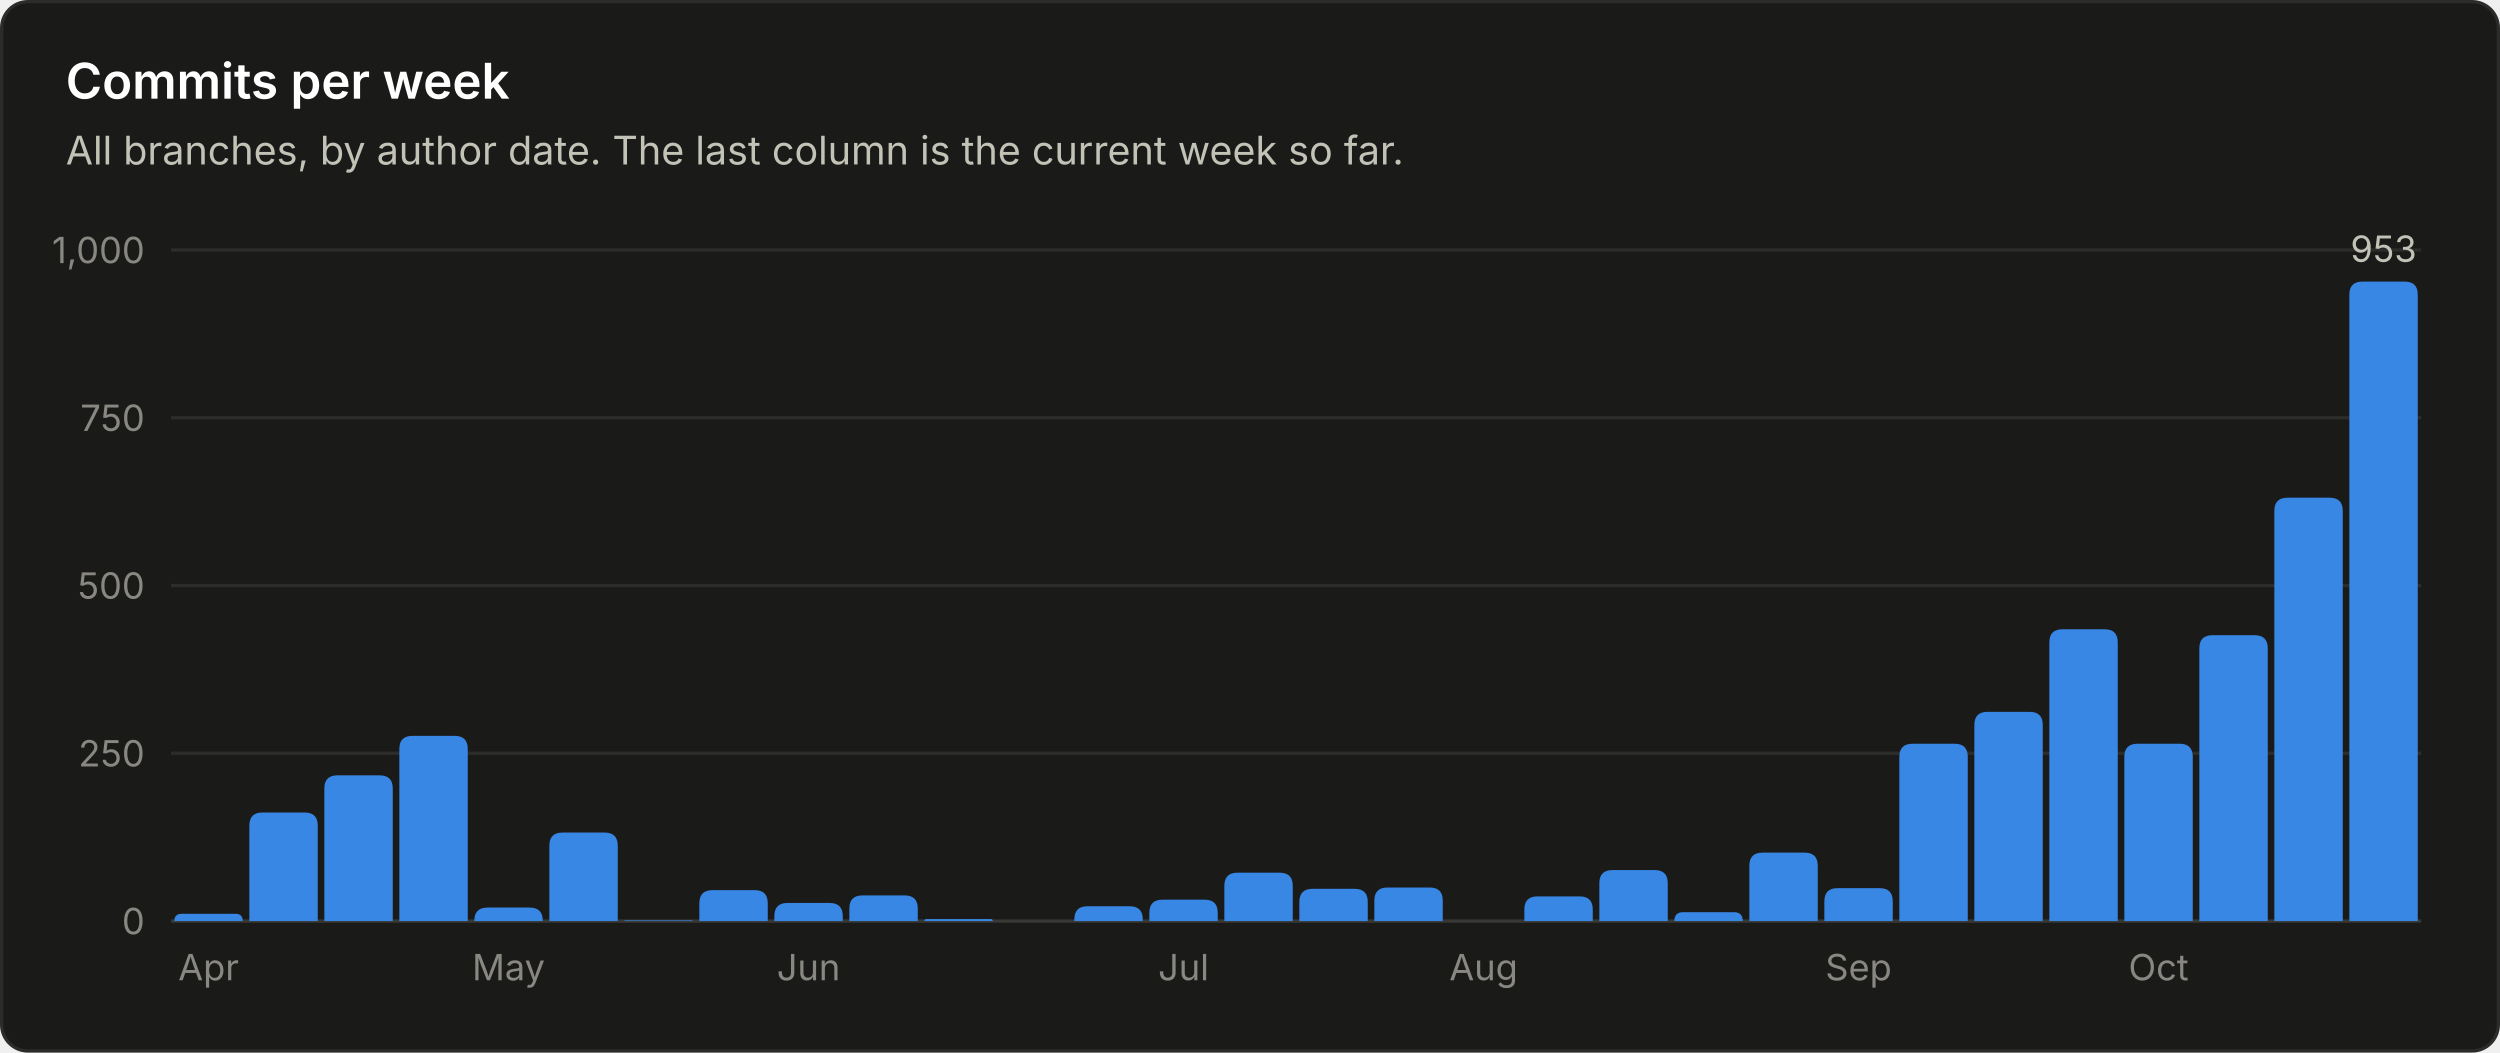
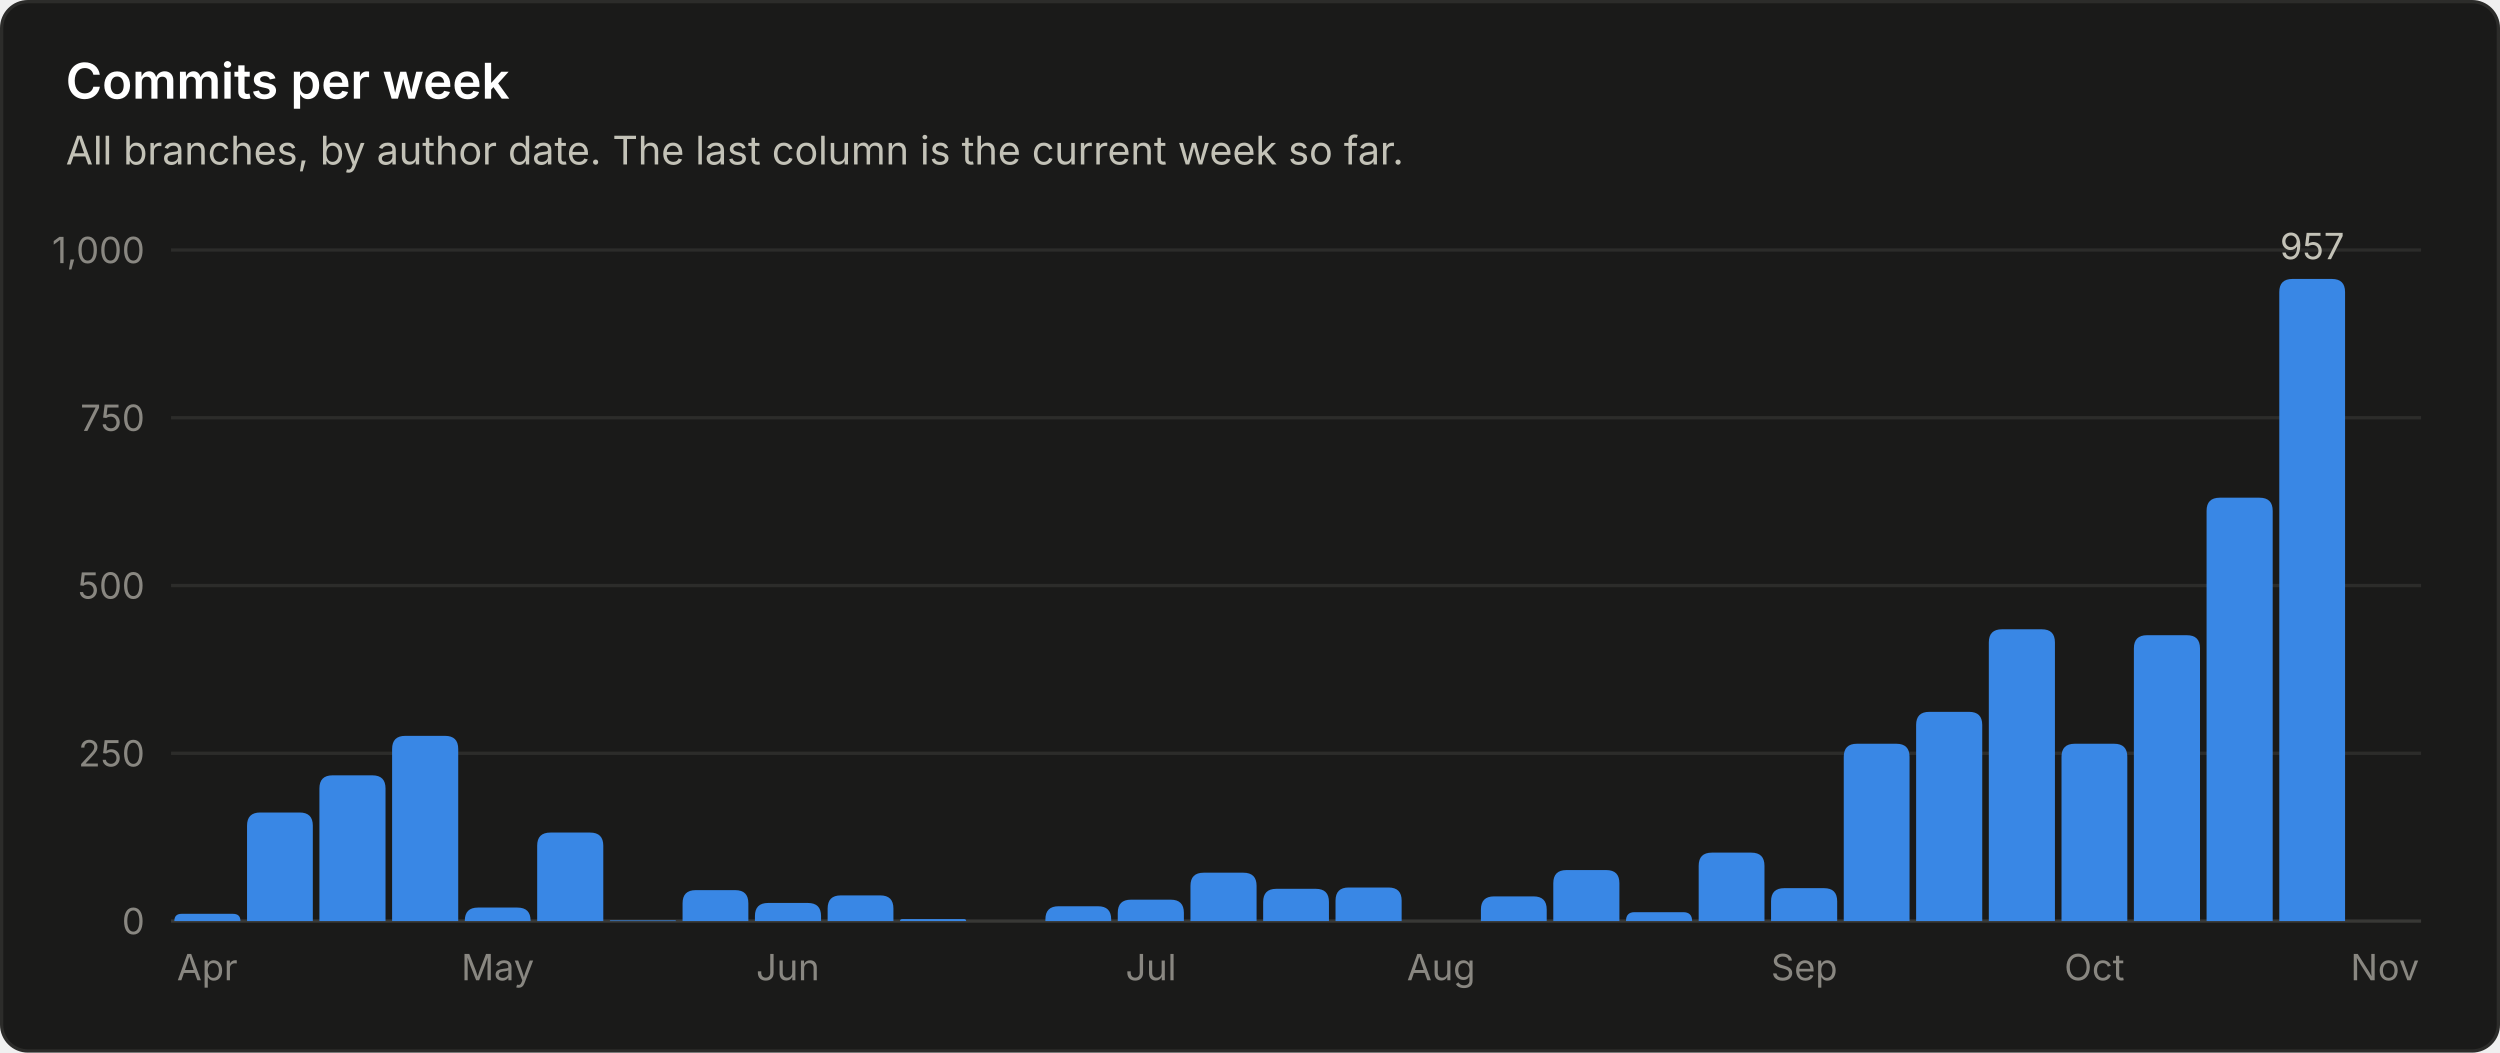
<svg xmlns="http://www.w3.org/2000/svg" viewBox="0 0 760 320" width="760" height="320" role="img" font-family="system-ui, -apple-system, 'Segoe UI', sans-serif">
  <rect x="0.5" y="0.5" width="759" height="319" rx="8" fill="#1a1a19" stroke="#2c2c2a" />
  <text x="20.0" y="30.0" fill="#ffffff" font-size="15" font-weight="600" text-anchor="start">Commits per week</text>
  <text x="20.0" y="50.0" fill="#c3c2b7" font-size="12" font-weight="400" text-anchor="start">All branches, by author date. The last column is the current week so far.</text>
  <line x1="52" y1="280.0" x2="736" y2="280.0" stroke="#383835" stroke-width="1" />
  <text x="44.0" y="284.0" fill="#898781" font-size="11" font-weight="400" text-anchor="end">0</text>
  <line x1="52" y1="229.0" x2="736" y2="229.0" stroke="#2c2c2a" stroke-width="1" />
  <text x="44.0" y="233.0" fill="#898781" font-size="11" font-weight="400" text-anchor="end">250</text>
  <line x1="52" y1="178.0" x2="736" y2="178.0" stroke="#2c2c2a" stroke-width="1" />
  <text x="44.0" y="182.0" fill="#898781" font-size="11" font-weight="400" text-anchor="end">500</text>
  <line x1="52" y1="127.0" x2="736" y2="127.0" stroke="#2c2c2a" stroke-width="1" />
  <text x="44.0" y="131.0" fill="#898781" font-size="11" font-weight="400" text-anchor="end">750</text>
  <line x1="52" y1="76.0" x2="736" y2="76.0" stroke="#2c2c2a" stroke-width="1" />
  <text x="44.0" y="80.0" fill="#898781" font-size="11" font-weight="400" text-anchor="end">1,000</text>
-   <path d="M53.0 280.0 V280.0 Q53.0 277.8 55.2 277.8 H71.6 Q73.8 277.8 73.8 280.0 V280.0 Z" fill="#3987e5" />
-   <text x="63.4" y="298.0" fill="#898781" font-size="11" font-weight="400" text-anchor="middle">Apr</text>
-   <path d="M75.8 280.0 V251.0 Q75.8 247.0 79.8 247.0 H92.6 Q96.6 247.0 96.6 251.0 V280.0 Z" fill="#3987e5" />
-   <path d="M98.6 280.0 V239.7 Q98.6 235.7 102.6 235.7 H115.4 Q119.4 235.7 119.4 239.7 V280.0 Z" fill="#3987e5" />
-   <path d="M121.4 280.0 V227.7 Q121.4 223.7 125.4 223.7 H138.2 Q142.2 223.7 142.2 227.7 V280.0 Z" fill="#3987e5" />
-   <path d="M144.2 280.0 V279.9 Q144.2 275.9 148.2 275.9 H161.0 Q165.0 275.9 165.0 279.9 V280.0 Z" fill="#3987e5" />
-   <text x="154.6" y="298.0" fill="#898781" font-size="11" font-weight="400" text-anchor="middle">May</text>
-   <path d="M167.0 280.0 V257.1 Q167.0 253.1 171.0 253.1 H183.8 Q187.8 253.1 187.8 257.1 V280.0 Z" fill="#3987e5" />
-   <path d="M189.8 280.0 V280.0 Q189.8 279.8 190.0 279.8 H210.4 Q210.6 279.8 210.6 280.0 V280.0 Z" fill="#3987e5" />
-   <path d="M212.6 280.0 V274.6 Q212.6 270.6 216.6 270.6 H229.4 Q233.4 270.6 233.4 274.6 V280.0 Z" fill="#3987e5" />
-   <path d="M235.4 280.0 V278.5 Q235.4 274.5 239.4 274.5 H252.2 Q256.2 274.5 256.2 278.5 V280.0 Z" fill="#3987e5" />
-   <text x="245.8" y="298.0" fill="#898781" font-size="11" font-weight="400" text-anchor="middle">Jun</text>
-   <path d="M258.2 280.0 V276.2 Q258.2 272.2 262.2 272.2 H275.0 Q279.0 272.2 279.0 276.2 V280.0 Z" fill="#3987e5" />
-   <path d="M281.0 280.0 V280.0 Q281.0 279.4 281.6 279.4 H301.2 Q301.8 279.4 301.8 280.0 V280.0 Z" fill="#3987e5" />
-   <path d="M326.6 280.0 V279.5 Q326.6 275.5 330.6 275.5 H343.4 Q347.4 275.5 347.4 279.5 V280.0 Z" fill="#3987e5" />
-   <path d="M349.4 280.0 V277.5 Q349.4 273.5 353.4 273.5 H366.2 Q370.2 273.5 370.2 277.5 V280.0 Z" fill="#3987e5" />
-   <text x="359.8" y="298.0" fill="#898781" font-size="11" font-weight="400" text-anchor="middle">Jul</text>
-   <path d="M372.2 280.0 V269.3 Q372.2 265.3 376.2 265.3 H389.0 Q393.0 265.3 393.0 269.3 V280.0 Z" fill="#3987e5" />
-   <path d="M395.0 280.0 V274.2 Q395.0 270.2 399.0 270.2 H411.8 Q415.8 270.2 415.8 274.2 V280.0 Z" fill="#3987e5" />
-   <path d="M417.8 280.0 V273.8 Q417.8 269.8 421.8 269.8 H434.6 Q438.6 269.8 438.6 273.8 V280.0 Z" fill="#3987e5" />
-   <text x="451.0" y="298.0" fill="#898781" font-size="11" font-weight="400" text-anchor="middle">Aug</text>
-   <path d="M463.4 280.0 V276.5 Q463.4 272.5 467.4 272.5 H480.2 Q484.2 272.5 484.2 276.5 V280.0 Z" fill="#3987e5" />
-   <path d="M486.2 280.0 V268.5 Q486.2 264.5 490.2 264.5 H503.0 Q507.0 264.5 507.0 268.5 V280.0 Z" fill="#3987e5" />
-   <path d="M509.0 280.0 V280.0 Q509.0 277.3 511.7 277.3 H527.1 Q529.8 277.3 529.8 280.0 V280.0 Z" fill="#3987e5" />
-   <path d="M531.8 280.0 V263.2 Q531.8 259.2 535.8 259.2 H548.6 Q552.6 259.2 552.6 263.2 V280.0 Z" fill="#3987e5" />
-   <path d="M554.6 280.0 V274.0 Q554.6 270.0 558.6 270.0 H571.4 Q575.4 270.0 575.4 274.0 V280.0 Z" fill="#3987e5" />
-   <text x="565.0" y="298.0" fill="#898781" font-size="11" font-weight="400" text-anchor="middle">Sep</text>
-   <path d="M577.4 280.0 V230.1 Q577.4 226.1 581.4 226.1 H594.2 Q598.2 226.1 598.2 230.1 V280.0 Z" fill="#3987e5" />
-   <path d="M600.2 280.0 V220.4 Q600.2 216.4 604.2 216.4 H617.0 Q621.0 216.4 621.0 220.4 V280.0 Z" fill="#3987e5" />
-   <path d="M623.0 280.0 V195.3 Q623.0 191.3 627.0 191.3 H639.8 Q643.8 191.3 643.8 195.3 V280.0 Z" fill="#3987e5" />
-   <path d="M645.8 280.0 V230.1 Q645.8 226.1 649.8 226.1 H662.6 Q666.6 226.1 666.6 230.1 V280.0 Z" fill="#3987e5" />
-   <text x="656.2" y="298.0" fill="#898781" font-size="11" font-weight="400" text-anchor="middle">Oct</text>
-   <path d="M668.6 280.0 V197.1 Q668.6 193.1 672.6 193.1 H685.4 Q689.4 193.1 689.4 197.1 V280.0 Z" fill="#3987e5" />
-   <path d="M691.4 280.0 V155.3 Q691.4 151.3 695.4 151.3 H708.2 Q712.2 151.3 712.2 155.3 V280.0 Z" fill="#3987e5" />
-   <path d="M714.2 280.0 V89.6 Q714.2 85.6 718.2 85.6 H731.0 Q735.0 85.6 735.0 89.6 V280.0 Z" fill="#3987e5" />
-   <text x="724.6" y="79.6" fill="#c3c2b7" font-size="11" font-weight="400" text-anchor="middle">953</text>
+   <path d="M53.0 280.0 V280.0 Q53.0 277.8 55.2 277.8 H70.8 Q73.1 277.8 73.1 280.0 V280.0 Z" fill="#3987e5" />
+   <text x="63.0" y="298.0" fill="#898781" font-size="11" font-weight="400" text-anchor="middle">Apr</text>
+   <path d="M75.1 280.0 V251.0 Q75.1 247.0 79.1 247.0 H91.1 Q95.1 247.0 95.1 251.0 V280.0 Z" fill="#3987e5" />
+   <path d="M97.1 280.0 V239.7 Q97.1 235.7 101.1 235.7 H113.2 Q117.2 235.7 117.2 239.7 V280.0 Z" fill="#3987e5" />
+   <path d="M119.2 280.0 V227.7 Q119.2 223.7 123.2 223.7 H135.3 Q139.3 223.7 139.3 227.7 V280.0 Z" fill="#3987e5" />
+   <path d="M141.3 280.0 V279.9 Q141.3 275.9 145.3 275.9 H157.3 Q161.3 275.9 161.3 279.9 V280.0 Z" fill="#3987e5" />
+   <text x="151.3" y="298.0" fill="#898781" font-size="11" font-weight="400" text-anchor="middle">May</text>
+   <path d="M163.3 280.0 V257.1 Q163.3 253.1 167.3 253.1 H179.4 Q183.4 253.1 183.4 257.1 V280.0 Z" fill="#3987e5" />
+   <path d="M185.4 280.0 V280.0 Q185.4 279.8 185.6 279.8 H205.2 Q205.5 279.8 205.5 280.0 V280.0 Z" fill="#3987e5" />
+   <path d="M207.5 280.0 V274.6 Q207.5 270.6 211.5 270.6 H223.5 Q227.5 270.6 227.5 274.6 V280.0 Z" fill="#3987e5" />
+   <path d="M229.5 280.0 V278.5 Q229.5 274.5 233.5 274.5 H245.6 Q249.6 274.5 249.6 278.5 V280.0 Z" fill="#3987e5" />
+   <text x="239.5" y="298.0" fill="#898781" font-size="11" font-weight="400" text-anchor="middle">Jun</text>
+   <path d="M251.6 280.0 V276.2 Q251.6 272.2 255.6 272.2 H267.6 Q271.6 272.2 271.6 276.2 V280.0 Z" fill="#3987e5" />
+   <path d="M273.6 280.0 V280.0 Q273.6 279.4 274.3 279.4 H293.1 Q293.7 279.4 293.7 280.0 V280.0 Z" fill="#3987e5" />
+   <path d="M317.8 280.0 V279.5 Q317.8 275.5 321.8 275.5 H333.8 Q337.8 275.5 337.8 279.5 V280.0 Z" fill="#3987e5" />
+   <path d="M339.8 280.0 V277.5 Q339.8 273.5 343.8 273.5 H355.9 Q359.9 273.5 359.9 277.5 V280.0 Z" fill="#3987e5" />
+   <text x="349.9" y="298.0" fill="#898781" font-size="11" font-weight="400" text-anchor="middle">Jul</text>
+   <path d="M361.9 280.0 V269.3 Q361.9 265.3 365.9 265.3 H378.0 Q382.0 265.3 382.0 269.3 V280.0 Z" fill="#3987e5" />
+   <path d="M384.0 280.0 V274.2 Q384.0 270.2 388.0 270.2 H400.0 Q404.0 270.2 404.0 274.2 V280.0 Z" fill="#3987e5" />
+   <path d="M406.0 280.0 V273.8 Q406.0 269.8 410.0 269.8 H422.1 Q426.1 269.8 426.1 273.8 V280.0 Z" fill="#3987e5" />
+   <text x="438.1" y="298.0" fill="#898781" font-size="11" font-weight="400" text-anchor="middle">Aug</text>
+   <path d="M450.2 280.0 V276.5 Q450.2 272.5 454.2 272.5 H466.2 Q470.2 272.5 470.2 276.5 V280.0 Z" fill="#3987e5" />
+   <path d="M472.2 280.0 V268.5 Q472.2 264.5 476.2 264.5 H488.3 Q492.3 264.5 492.3 268.5 V280.0 Z" fill="#3987e5" />
+   <path d="M494.3 280.0 V280.0 Q494.3 277.3 496.9 277.3 H511.7 Q514.4 277.3 514.4 280.0 V280.0 Z" fill="#3987e5" />
+   <path d="M516.4 280.0 V263.2 Q516.4 259.2 520.4 259.2 H532.4 Q536.4 259.2 536.4 263.2 V280.0 Z" fill="#3987e5" />
+   <path d="M538.4 280.0 V274.0 Q538.4 270.0 542.4 270.0 H554.5 Q558.5 270.0 558.5 274.0 V280.0 Z" fill="#3987e5" />
+   <text x="548.5" y="298.0" fill="#898781" font-size="11" font-weight="400" text-anchor="middle">Sep</text>
+   <path d="M560.5 280.0 V230.1 Q560.5 226.1 564.5 226.1 H576.5 Q580.5 226.1 580.5 230.1 V280.0 Z" fill="#3987e5" />
+   <path d="M582.5 280.0 V220.4 Q582.5 216.4 586.5 216.4 H598.6 Q602.6 216.4 602.6 220.4 V280.0 Z" fill="#3987e5" />
+   <path d="M604.6 280.0 V195.3 Q604.6 191.3 608.6 191.3 H620.7 Q624.7 191.3 624.7 195.3 V280.0 Z" fill="#3987e5" />
+   <path d="M626.7 280.0 V230.1 Q626.7 226.1 630.7 226.1 H642.7 Q646.7 226.1 646.7 230.1 V280.0 Z" fill="#3987e5" />
+   <text x="636.7" y="298.0" fill="#898781" font-size="11" font-weight="400" text-anchor="middle">Oct</text>
+   <path d="M648.7 280.0 V197.1 Q648.7 193.1 652.7 193.1 H664.8 Q668.8 193.1 668.8 197.1 V280.0 Z" fill="#3987e5" />
+   <path d="M670.8 280.0 V155.3 Q670.8 151.3 674.8 151.3 H686.9 Q690.9 151.3 690.9 155.3 V280.0 Z" fill="#3987e5" />
+   <path d="M692.9 280.0 V88.8 Q692.9 84.8 696.9 84.8 H708.9 Q712.9 84.8 712.9 88.8 V280.0 Z" fill="#3987e5" />
+   <text x="702.9" y="78.8" fill="#c3c2b7" font-size="11" font-weight="400" text-anchor="middle">957</text>
+   <text x="725.0" y="298.0" fill="#898781" font-size="11" font-weight="400" text-anchor="middle">Nov</text>
</svg>
